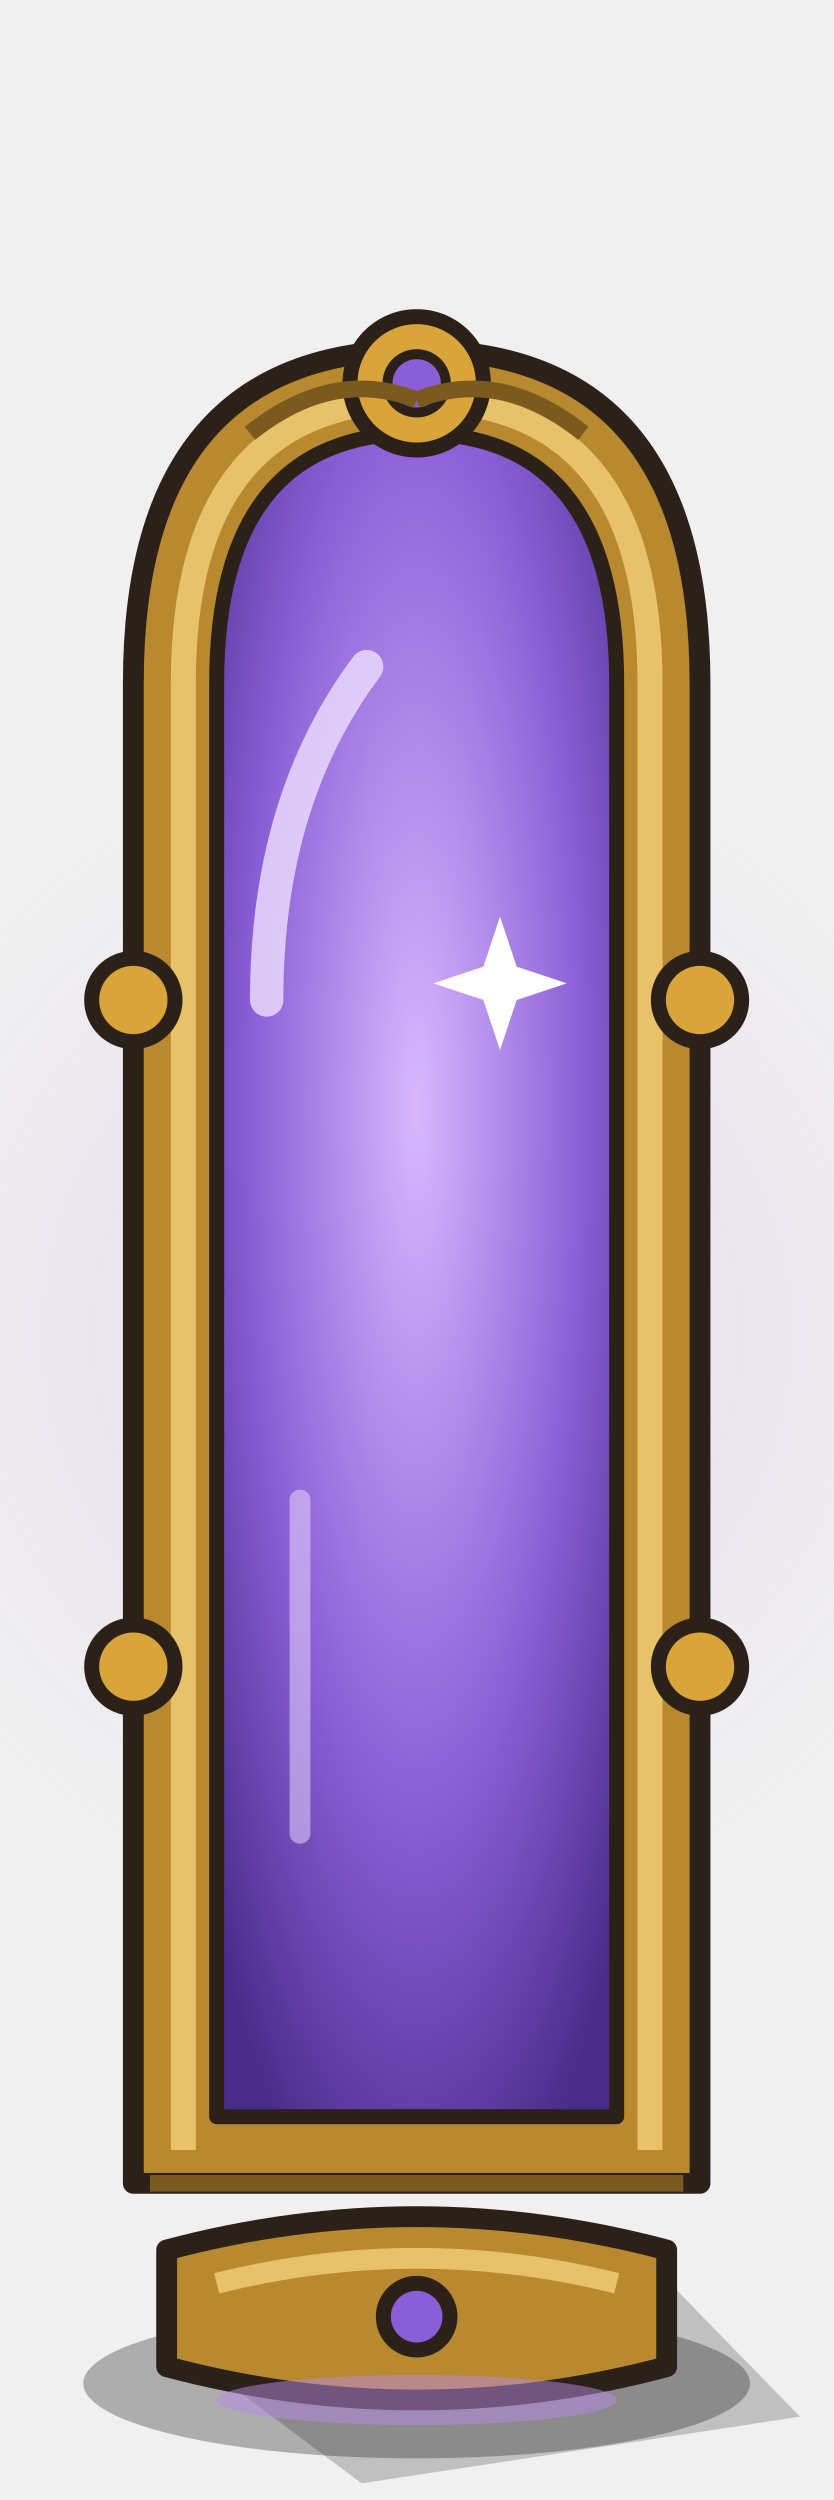
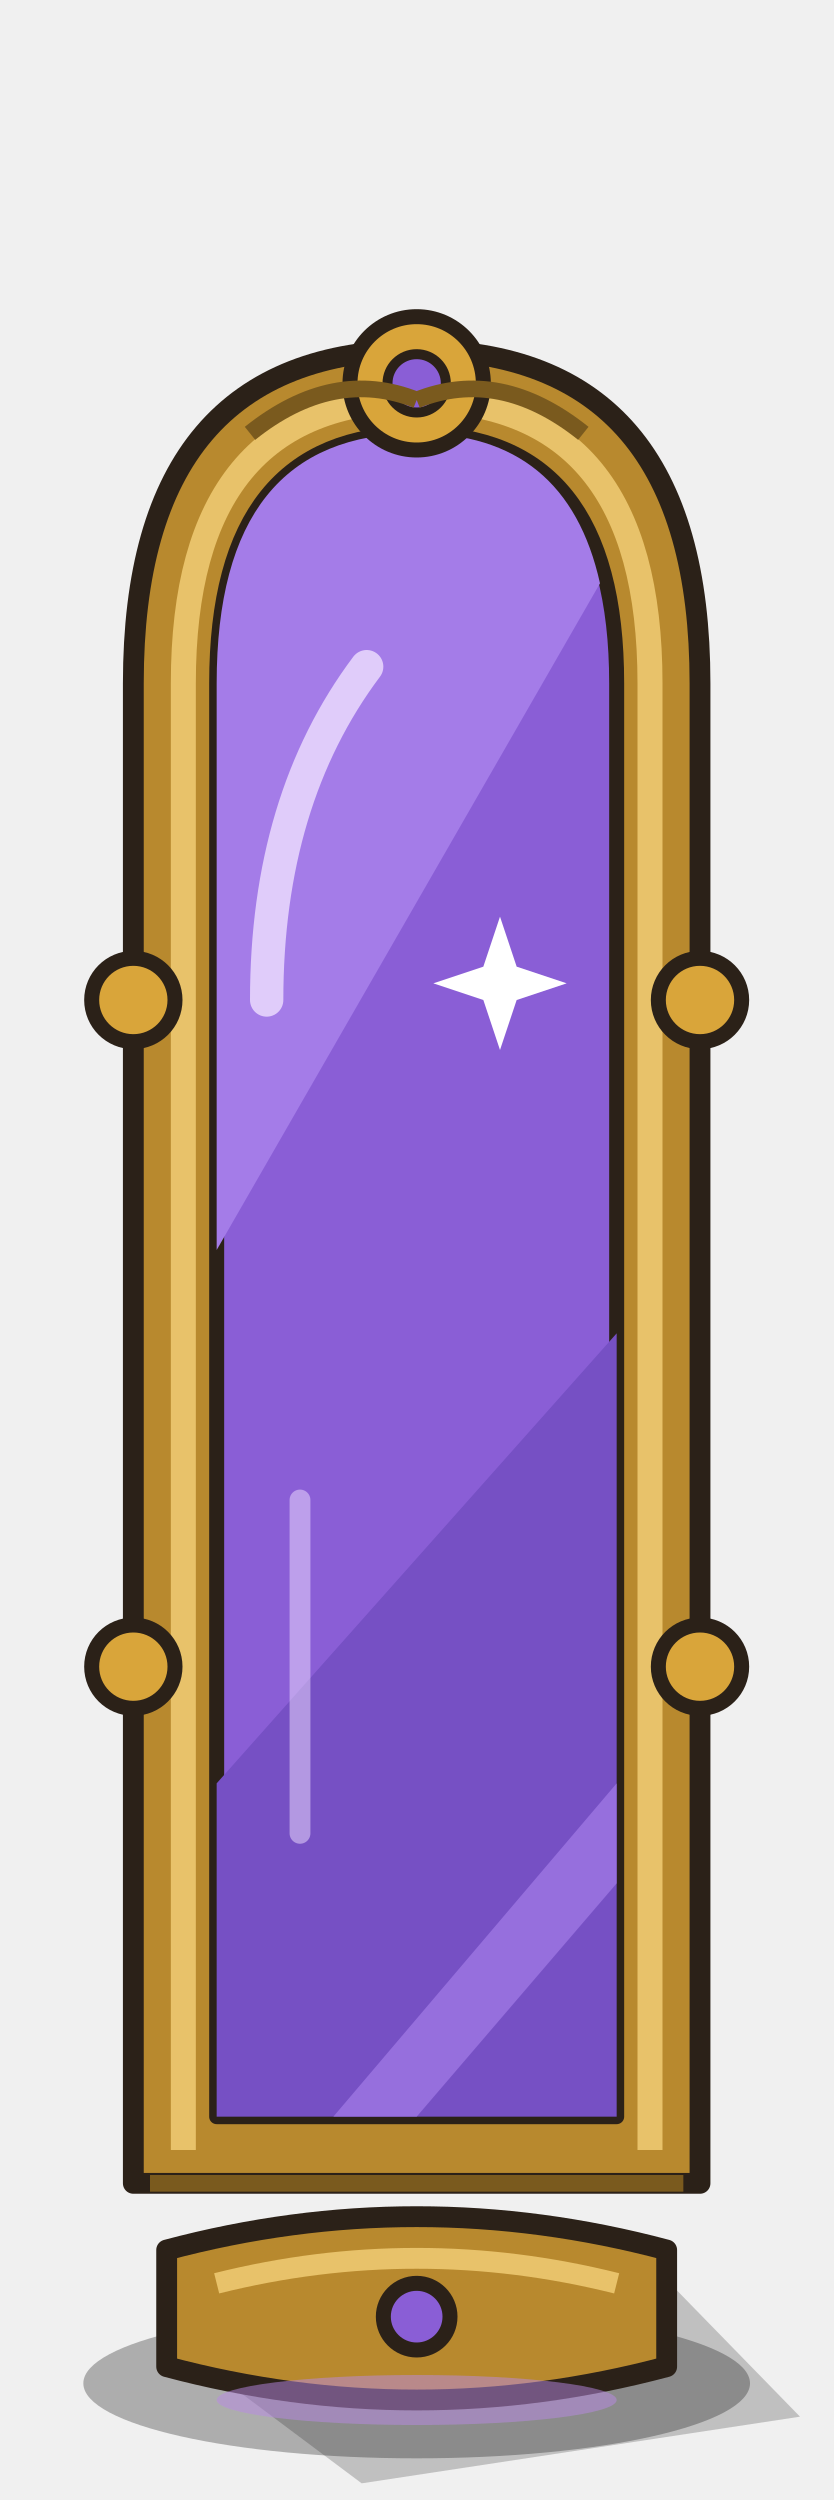
<svg xmlns="http://www.w3.org/2000/svg" width="100" height="300" viewBox="0 0 100 300">
  <defs>
    <style>.o{stroke:#2b2118;stroke-width:2.5;stroke-linejoin:round;stroke-linecap:round}.i{stroke:#2b2118;stroke-width:1.8;stroke-linejoin:round}</style>
    <radialGradient id="g" cx=".5" cy=".4" r=".7">
      <stop offset="0" stop-color="#d9b8ff" />
      <stop offset=".6" stop-color="#8a5ed6" />
      <stop offset="1" stop-color="#4a2c8a" />
    </radialGradient>
    <radialGradient id="glow">
      <stop offset="0" stop-color="#b98ae6" stop-opacity=".22" />
      <stop offset="1" stop-color="#b98ae6" stop-opacity="0" />
    </radialGradient>
  </defs>
-   <circle cx="50" cy="160" r="70" fill="url(#glow)" />
  <path d="M22,282 L76.5,270 L96,290 L43.4,298 Z" fill="#000" opacity=".2" />
  <ellipse cx="50" cy="286" rx="40" ry="9" fill="#000" opacity=".28" />
  <path class="o" d="M20,270 q30,-8 60,0 v14 q-30,8 -60,0z" fill="#b8892e" />
  <path d="M26,274 q24,-6 48,0" stroke="#e8c26a" stroke-width="2.5" fill="none" />
  <g class="i" fill="#8a5ed6">
    <circle cx="50" cy="278" r="4" />
  </g>
  <path class="o" d="M16,262 v-180 q0,-40 34,-40 q34,0 34,40 v180z" fill="#b8892e" />
  <path d="M22,258 v-176 q0,-34 28,-34 q28,0 28,34 v176" fill="none" stroke="#e8c26a" stroke-width="3" />
-   <path class="i" d="M26,254 v-172 q0,-30 24,-30 q24,0 24,30 v172z" fill="url(#g)" />
+   <path class="i" d="M26,254 v-172 q0,-30 24,-30 q24,0 24,30 v172z" fill="#8a5ed6" />
+   <path d="M26,150 v-68 q0,-30 24,-30 q18,0 22,18 L26,150z" fill="#a47ce8" />
+   <path d="M26,254 v-40 L74,160 v94z" fill="#7650c4" />
+   <path d="M40,254 L74,214 v12 L50,254z" fill="#a47ce8" opacity=".7" />
  <path d="M32,120 q0,-24 12,-40" stroke="#efe0ff" stroke-width="4" stroke-linecap="round" opacity=".8" fill="none" />
  <path d="M36,180 v40" stroke="#efe0ff" stroke-width="2.5" stroke-linecap="round" opacity=".5" />
  <g fill="#fff">
    <path d="M60,110 l2,6 l6,2 l-6,2 l-2,6 l-2,-6 l-6,-2 l6,-2z" />
  </g>
  <g class="i" fill="#d9a53a">
    <circle cx="50" cy="46" r="8" />
    <circle cx="16" cy="120" r="5" />
    <circle cx="84" cy="120" r="5" />
    <circle cx="16" cy="200" r="5" />
    <circle cx="84" cy="200" r="5" />
  </g>
  <circle cx="50" cy="46" r="3.5" fill="#8a5ed6" stroke="#2b2118" stroke-width="1.2" />
  <path d="M30,52 q10,-8 20,-4 M70,52 q-10,-8 -20,-4" stroke="#7a5a1e" stroke-width="2" fill="none" />
  <path d="M18,262 h64" stroke="#7a5a1e" stroke-width="2" />
  <ellipse cx="50" cy="288" rx="24" ry="3" fill="#b98ae6" opacity=".5" />
</svg>
